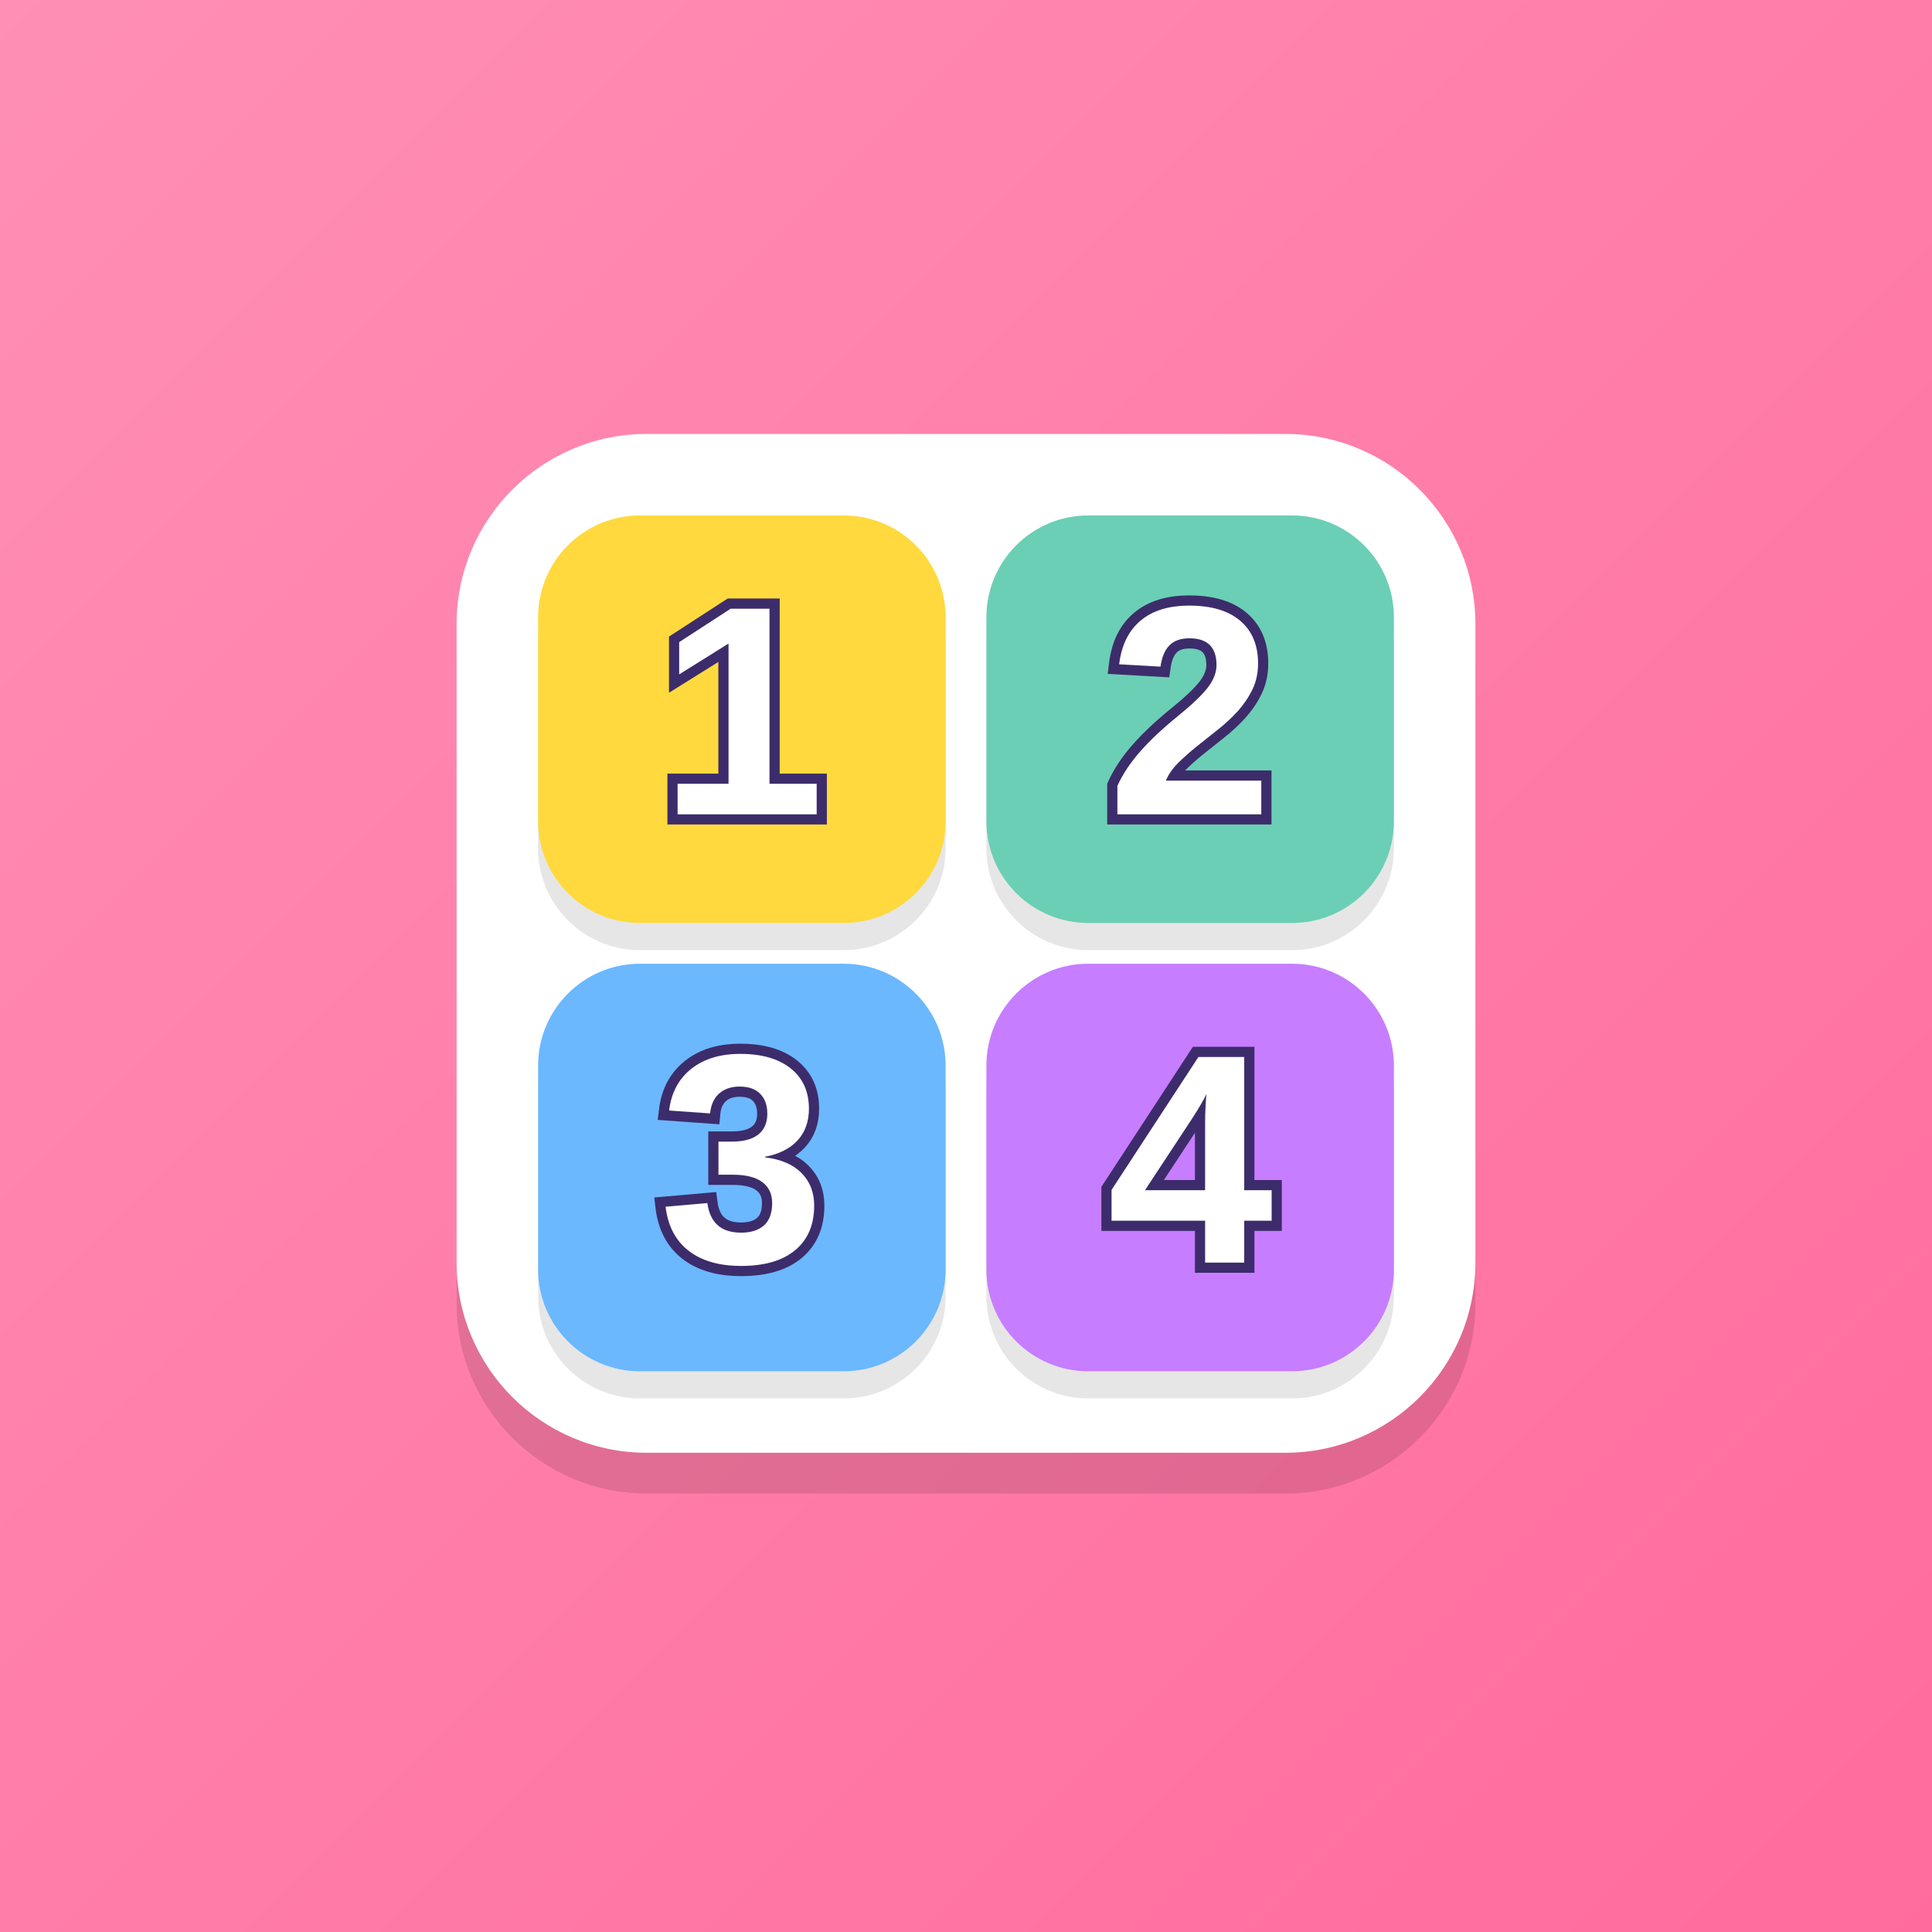
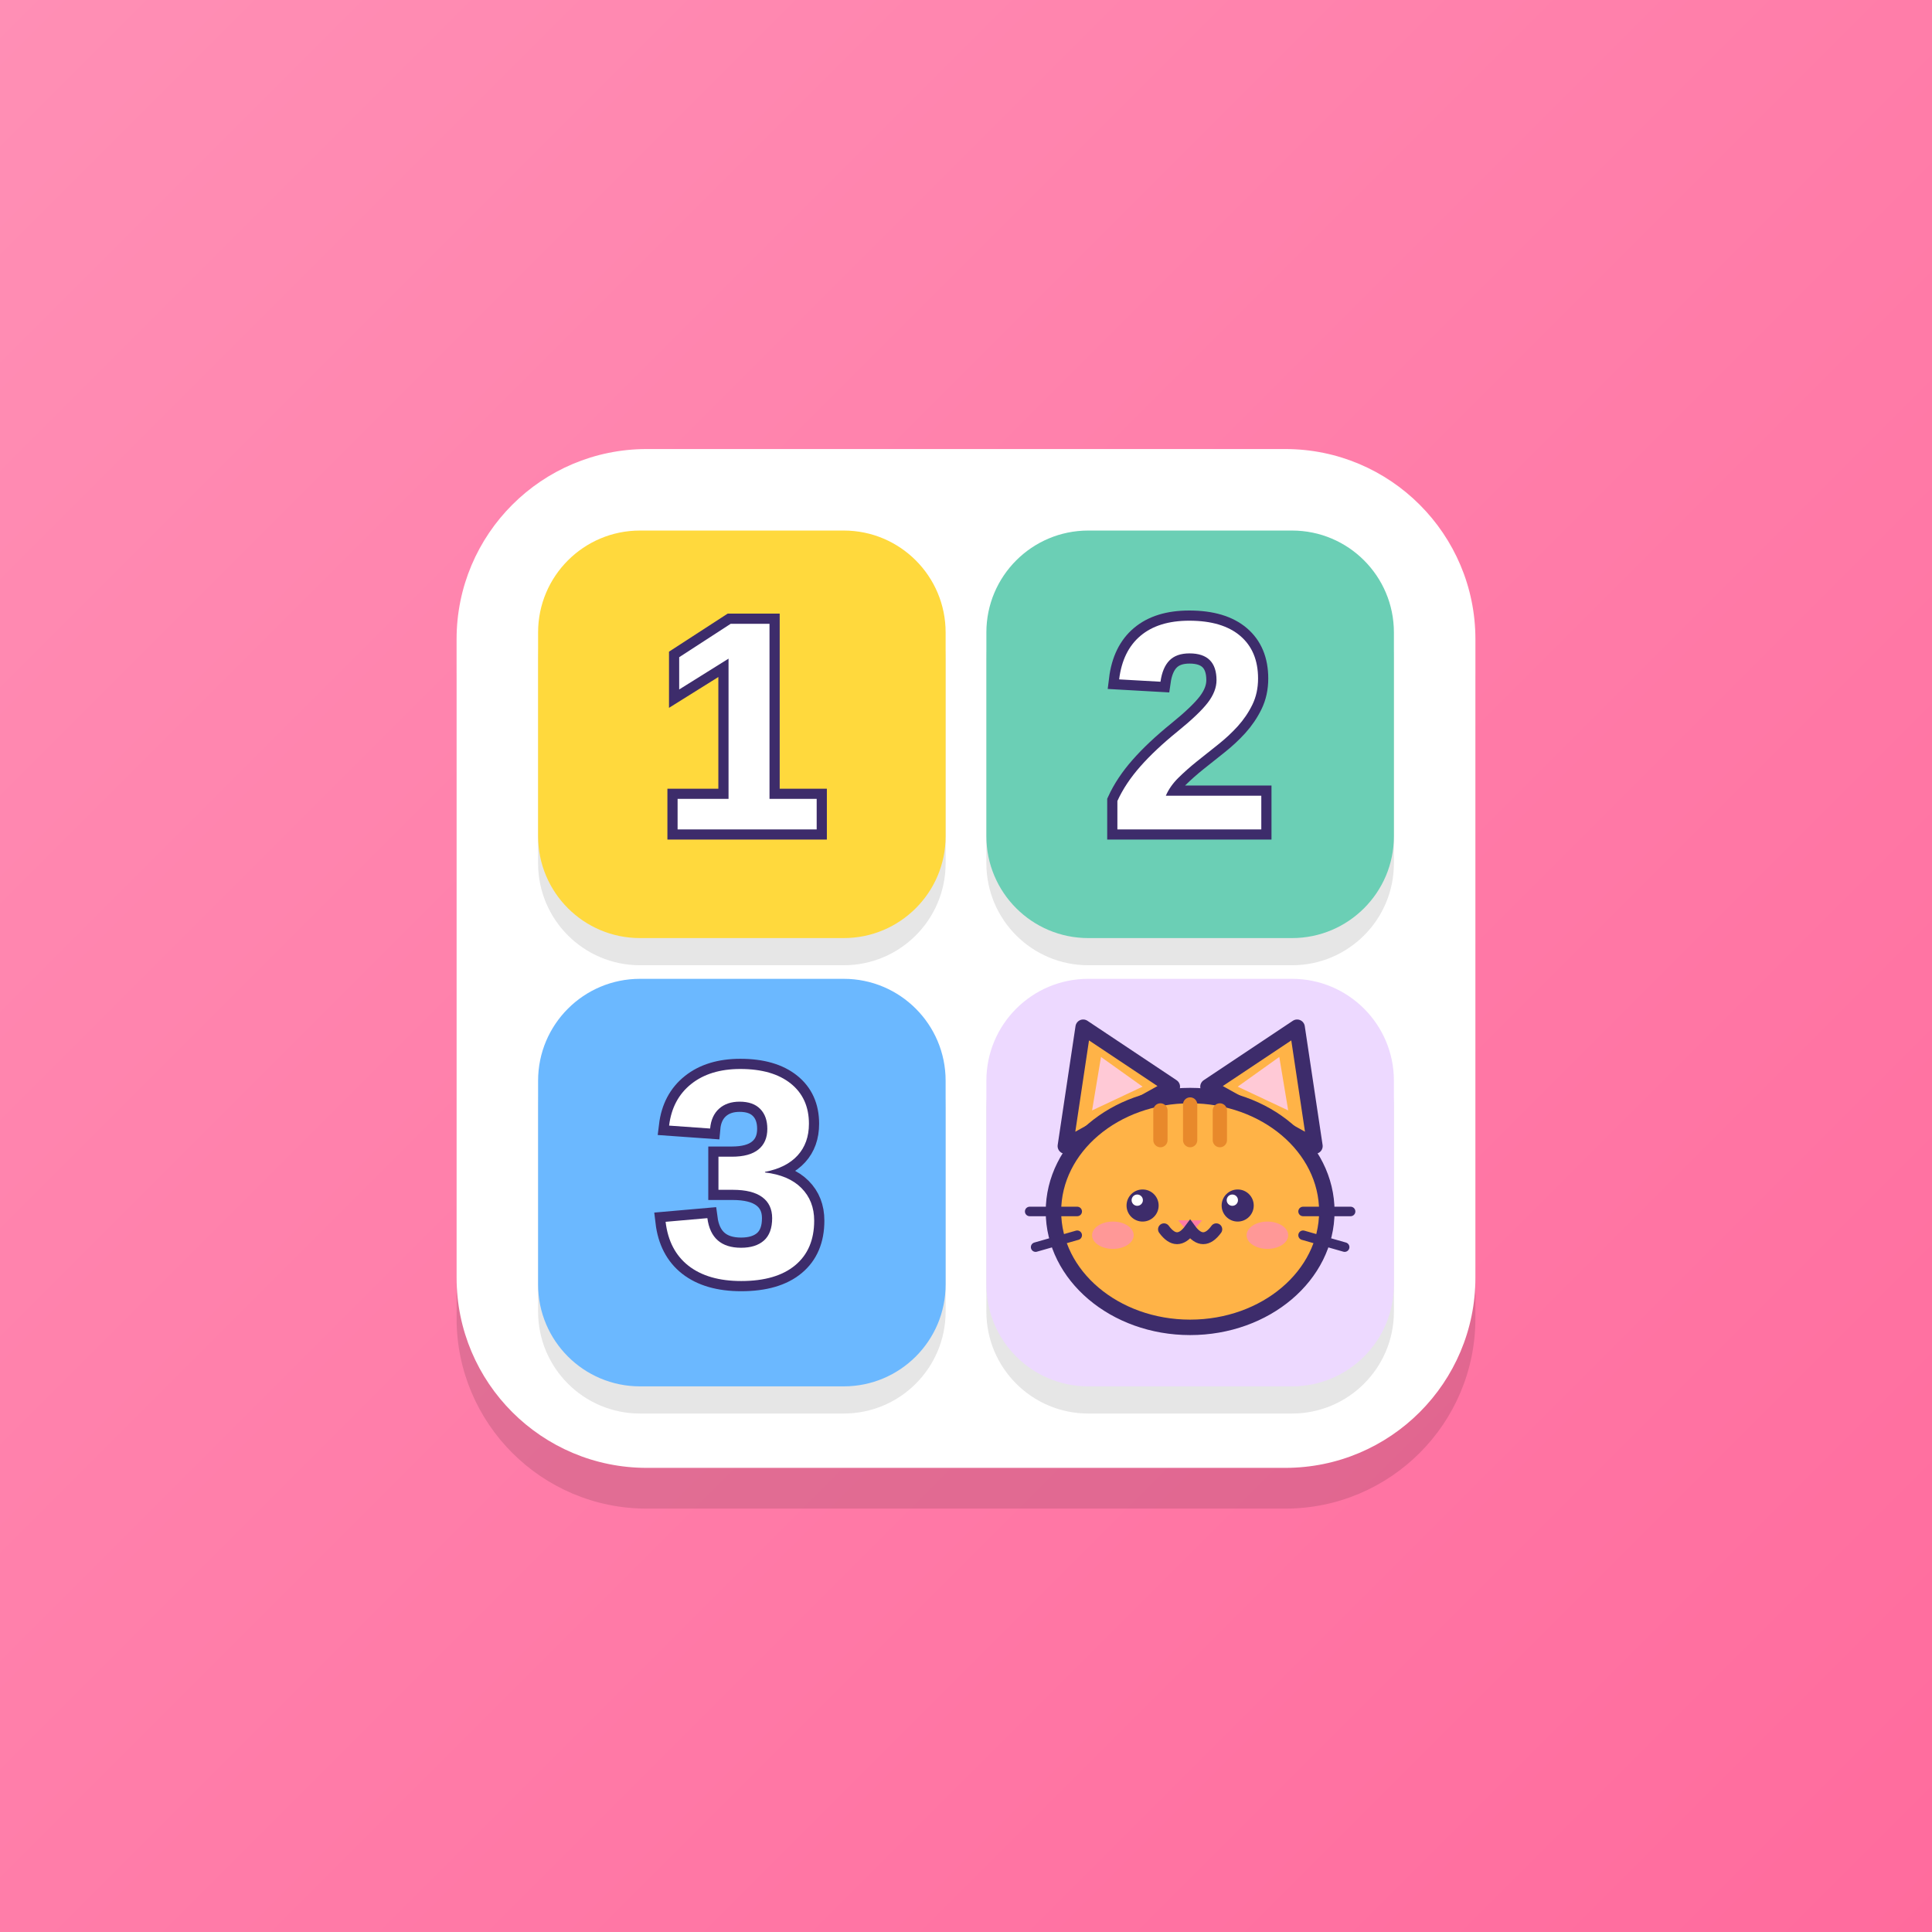
<svg xmlns="http://www.w3.org/2000/svg" viewBox="0 0 512 512">
  <defs>
    <linearGradient id="bg" x1="0" y1="0" x2="1" y2="1">
      <stop offset="0" stop-color="#FF8FB5" />
      <stop offset="1" stop-color="#FF6B9D" />
    </linearGradient>
  </defs>
  <rect width="512" height="512" fill="url(#bg)" />
-   <g transform="translate(121 115) scale(0.9)">
+   <g transform="translate(121 119) scale(0.9)">
    <rect x="0" y="12" width="300" height="300" rx="56" fill="#000" opacity="0.12" />
    <rect x="0" y="0" width="300" height="300" rx="56" fill="#FFFFFF" />
    <rect x="24" y="32" width="120" height="120" rx="30" fill="#000" opacity="0.10" />
    <rect x="24" y="24" width="120" height="120" rx="30" fill="#FFD93D" />
    <text x="84" y="112" text-anchor="middle" font-family="Arial Rounded MT Bold, Nunito, Arial, Helvetica, sans-serif" font-weight="900" font-size="88" fill="#FFFFFF" stroke="#3D2C6B" stroke-width="6" paint-order="stroke">1</text>
    <rect x="156" y="32" width="120" height="120" rx="30" fill="#000" opacity="0.10" />
    <rect x="156" y="24" width="120" height="120" rx="30" fill="#6BCFB5" />
    <text x="216" y="112" text-anchor="middle" font-family="Arial Rounded MT Bold, Nunito, Arial, Helvetica, sans-serif" font-weight="900" font-size="88" fill="#FFFFFF" stroke="#3D2C6B" stroke-width="6" paint-order="stroke">2</text>
    <rect x="24" y="164" width="120" height="120" rx="30" fill="#000" opacity="0.10" />
    <rect x="24" y="156" width="120" height="120" rx="30" fill="#6BB8FF" />
    <text x="84" y="244" text-anchor="middle" font-family="Arial Rounded MT Bold, Nunito, Arial, Helvetica, sans-serif" font-weight="900" font-size="88" fill="#FFFFFF" stroke="#3D2C6B" stroke-width="6" paint-order="stroke">3</text>
    <rect x="156" y="164" width="120" height="120" rx="30" fill="#000" opacity="0.10" />
-     <rect x="156" y="156" width="120" height="120" rx="30" fill="#C77DFF" />
-     <text x="216" y="244" text-anchor="middle" font-family="Arial Rounded MT Bold, Nunito, Arial, Helvetica, sans-serif" font-weight="900" font-size="88" fill="#FFFFFF" stroke="#3D2C6B" stroke-width="6" paint-order="stroke">4</text>
+     <rect x="156" y="156" width="120" height="120" rx="30" fill="#EDD9FF" />
+     <g transform="translate(160 158) scale(1.75)">
+       <path d="M11 27 L14 7 L29 17 Z" fill="#FFB347" stroke="#3D2C6B" stroke-width="2.6" stroke-linejoin="round" stroke-linecap="round" />
+       <path d="M53 27 L50 7 L35 17 Z" fill="#FFB347" stroke="#3D2C6B" stroke-width="2.6" stroke-linejoin="round" stroke-linecap="round" />
+       <path d="M15.5 21 L17 12 L24 17 Z" fill="#FFC9D6" />
+       <path d="M48.5 21 L47 12 L40 17 Z" fill="#FFC9D6" />
+       <ellipse cx="32" cy="38" rx="23" ry="19.5" fill="#FFB347" stroke="#3D2C6B" stroke-width="2.6" stroke-linejoin="round" stroke-linecap="round" />
+       <path d="M27 21 v5 M32 20 v6 M37 21 v5" stroke="#E8892B" stroke-width="2.4" stroke-linecap="round" />
+       <path d="M5 38 h8 M6 44 l7 -2 M59 38 h-8 M58 44 l-7 -2" stroke="#3D2C6B" stroke-width="1.6" stroke-linecap="round" />
+       <path d="M30 39.5 h4 l-2 2.4 z" fill="#FF7BA5" />
+       <circle cx="24" cy="37" r="2.7" fill="#3D2C6B" />
+       <circle cx="23.1" cy="36.1" r="0.95" fill="#fff" />
+       <ellipse cx="19" cy="42" rx="3.5" ry="2.3" fill="#FF8FB1" opacity="0.75" />
+       <circle cx="40" cy="37" r="2.7" fill="#3D2C6B" />
+       <circle cx="39.1" cy="36.1" r="0.95" fill="#fff" />
+       <ellipse cx="45" cy="42" rx="3.5" ry="2.3" fill="#FF8FB1" opacity="0.75" />
+       <path d="M27.6 41 q2.2 3 4.4 0 q2.2 3 4.4 0" stroke="#3D2C6B" stroke-width="2" stroke-linecap="round" fill="none" />
+     </g>
  </g>
</svg>
